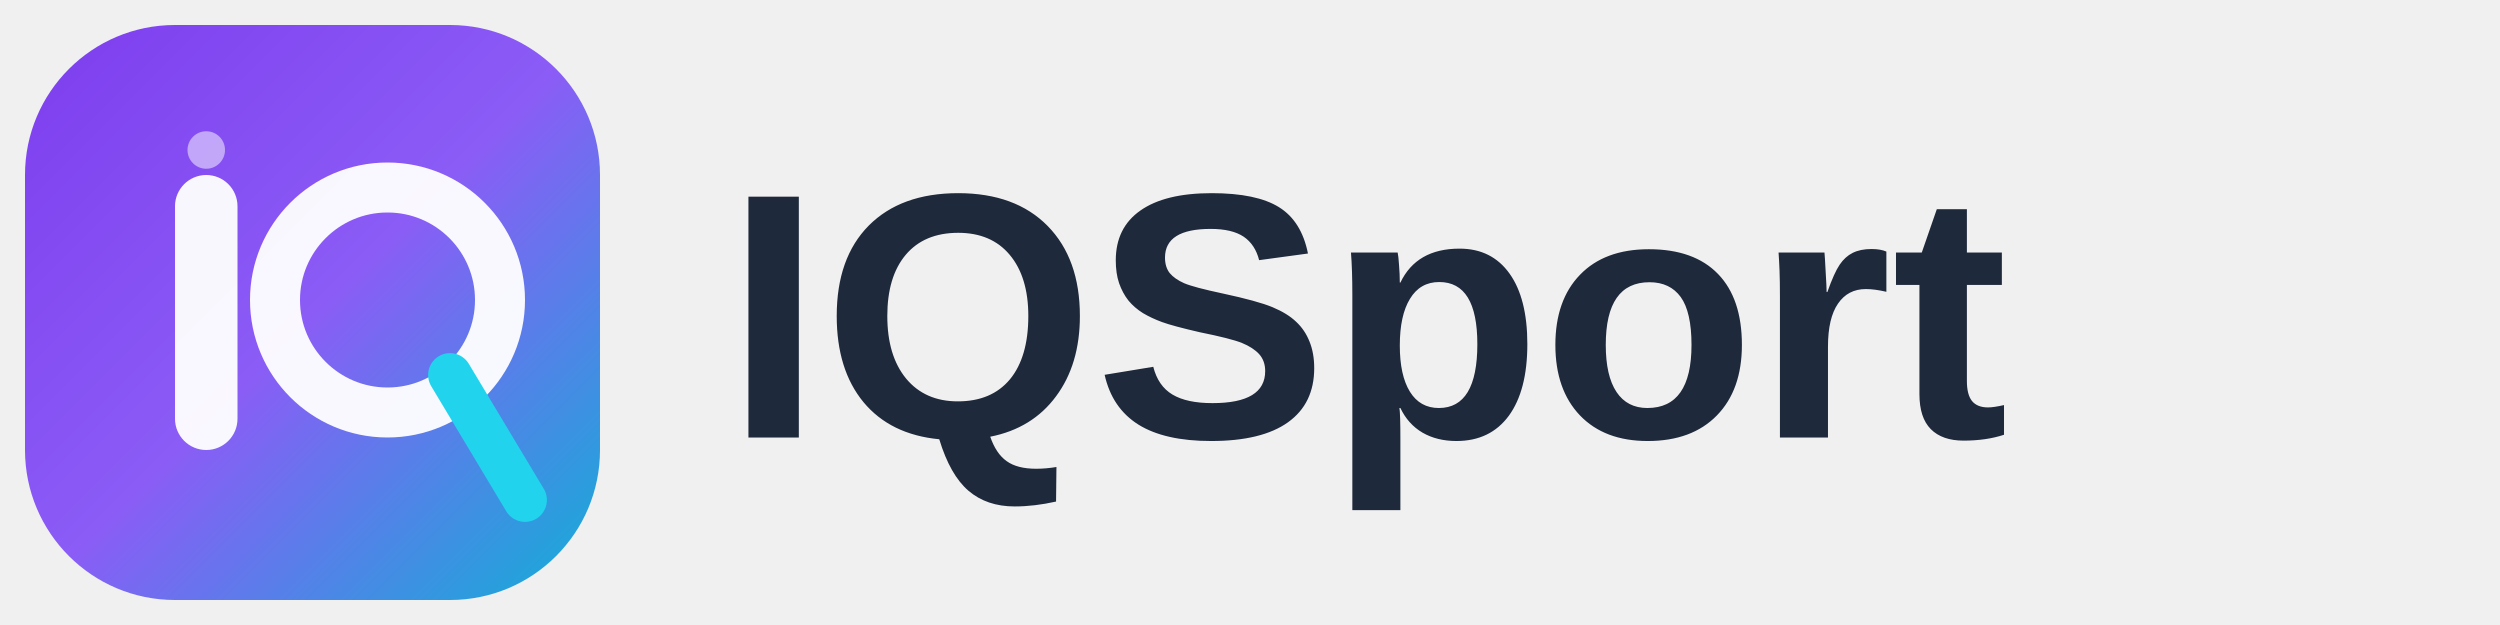
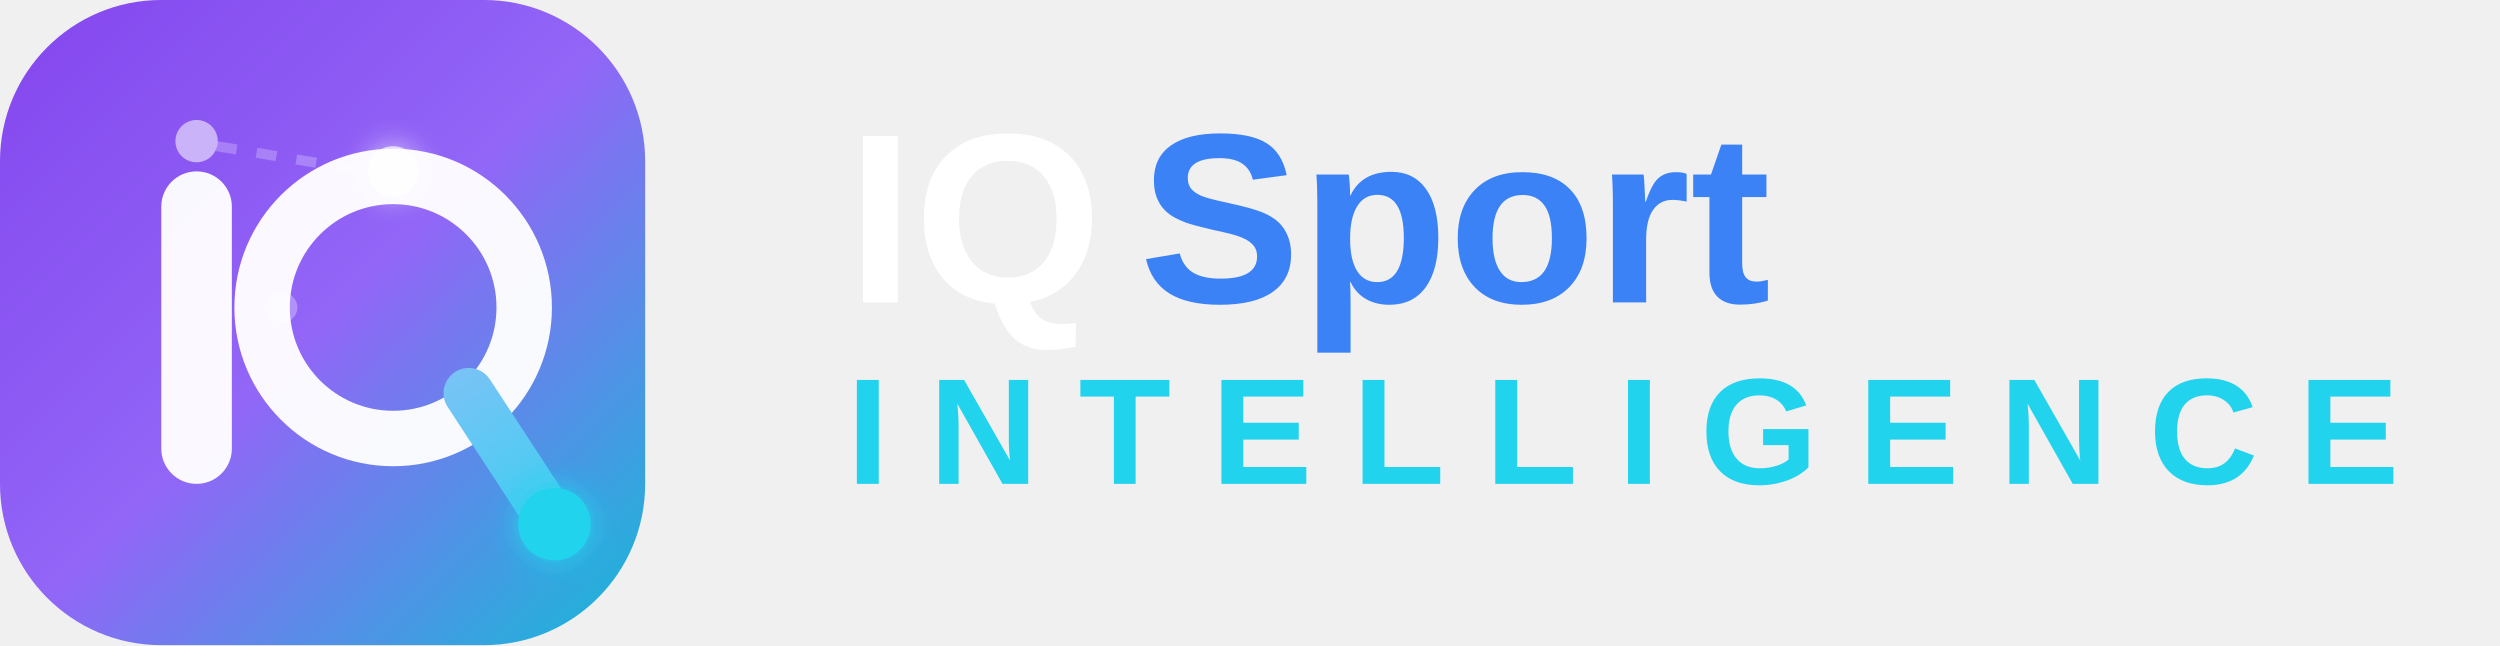
- <svg xmlns="http://www.w3.org/2000/svg" width="200" height="50" viewBox="0 0 200 50" fill="none">
+ <svg xmlns="http://www.w3.org/2000/svg" width="248" height="64" viewBox="0 0 248 64" fill="none">
  <defs>
-     <linearGradient id="bg" x1="0" y1="0" x2="50" y2="50" gradientUnits="userSpaceOnUse">
+     <linearGradient id="iqsport-bg" x1="0" y1="0" x2="64" y2="64" gradientUnits="userSpaceOnUse">
      <stop offset="0%" stop-color="#7C3AED" />
      <stop offset="50%" stop-color="#8B5CF6" />
      <stop offset="100%" stop-color="#06B6D4" />
    </linearGradient>
+     <linearGradient id="iqsport-arc" x1="36" y1="16" x2="61" y2="58" gradientUnits="userSpaceOnUse">
+       <stop offset="0%" stop-color="#C4B5FD" />
+       <stop offset="100%" stop-color="#22D3EE" />
+     </linearGradient>
+     <filter id="iqsport-glow" x="-50%" y="-50%" width="200%" height="200%">
+       <feGaussianBlur stdDeviation="1.4" result="blur" />
+       <feMerge>
+         <feMergeNode in="blur" />
+         <feMergeNode in="SourceGraphic" />
+       </feMerge>
+     </filter>
  </defs>
-   <rect x="2" y="2" width="46" height="46" rx="12" fill="url(#bg)" />
-   <rect x="14" y="14" width="5" height="22" rx="2.5" fill="white" fill-opacity="0.95" />
-   <circle cx="16.5" cy="12" r="1.5" fill="white" fill-opacity="0.5" />
-   <circle cx="31" cy="24" r="9" stroke="white" stroke-width="4" stroke-opacity="0.95" fill="none" />
-   <line x1="36" y1="30" x2="42" y2="40" stroke="#22D3EE" stroke-width="3.5" stroke-linecap="round" />
-   <text x="58" y="35" font-family="Arial, Helvetica, sans-serif" font-size="28" font-weight="700" fill="#1E293B">IQSport</text>
+   <rect x="0" y="0" width="64" height="64" rx="16" fill="url(#iqsport-bg)" />
+   <rect x="0" y="0" width="64" height="64" rx="16" fill="white" fill-opacity="0.06" />
+   <rect x="16" y="17" width="7" height="31" rx="3.5" fill="white" fill-opacity="0.96" />
+   <circle cx="19.5" cy="14" r="2.1" fill="white" fill-opacity="0.55" />
+   <circle cx="39" cy="30.5" r="13" stroke="white" stroke-width="5.5" stroke-opacity="0.96" />
+   <line x1="46.5" y1="39" x2="55" y2="52" stroke="url(#iqsport-arc)" stroke-width="5" stroke-linecap="round" />
+   <circle cx="55" cy="52" r="3.6" fill="#22D3EE" filter="url(#iqsport-glow)" />
+   <circle cx="39" cy="17" r="2.5" fill="white" fill-opacity="0.68" filter="url(#iqsport-glow)" />
+   <line x1="21.5" y1="14.5" x2="36.5" y2="17" stroke="white" stroke-width="1" stroke-opacity="0.24" stroke-dasharray="2 2" />
+   <circle cx="28" cy="30.5" r="1.5" fill="white" fill-opacity="0.3" />
+   <text x="84" y="30" font-family="Arial, Helvetica, sans-serif" font-size="24" font-weight="800" fill="#FFFFFF">IQ</text>
+   <text x="113" y="30" font-family="Arial, Helvetica, sans-serif" font-size="24" font-weight="800" fill="#3B82F6">Sport</text>
+   <text x="84" y="48" font-family="Arial, Helvetica, sans-serif" font-size="15" font-weight="800" letter-spacing="4" fill="#22D3EE">INTELLIGENCE</text>
</svg>
